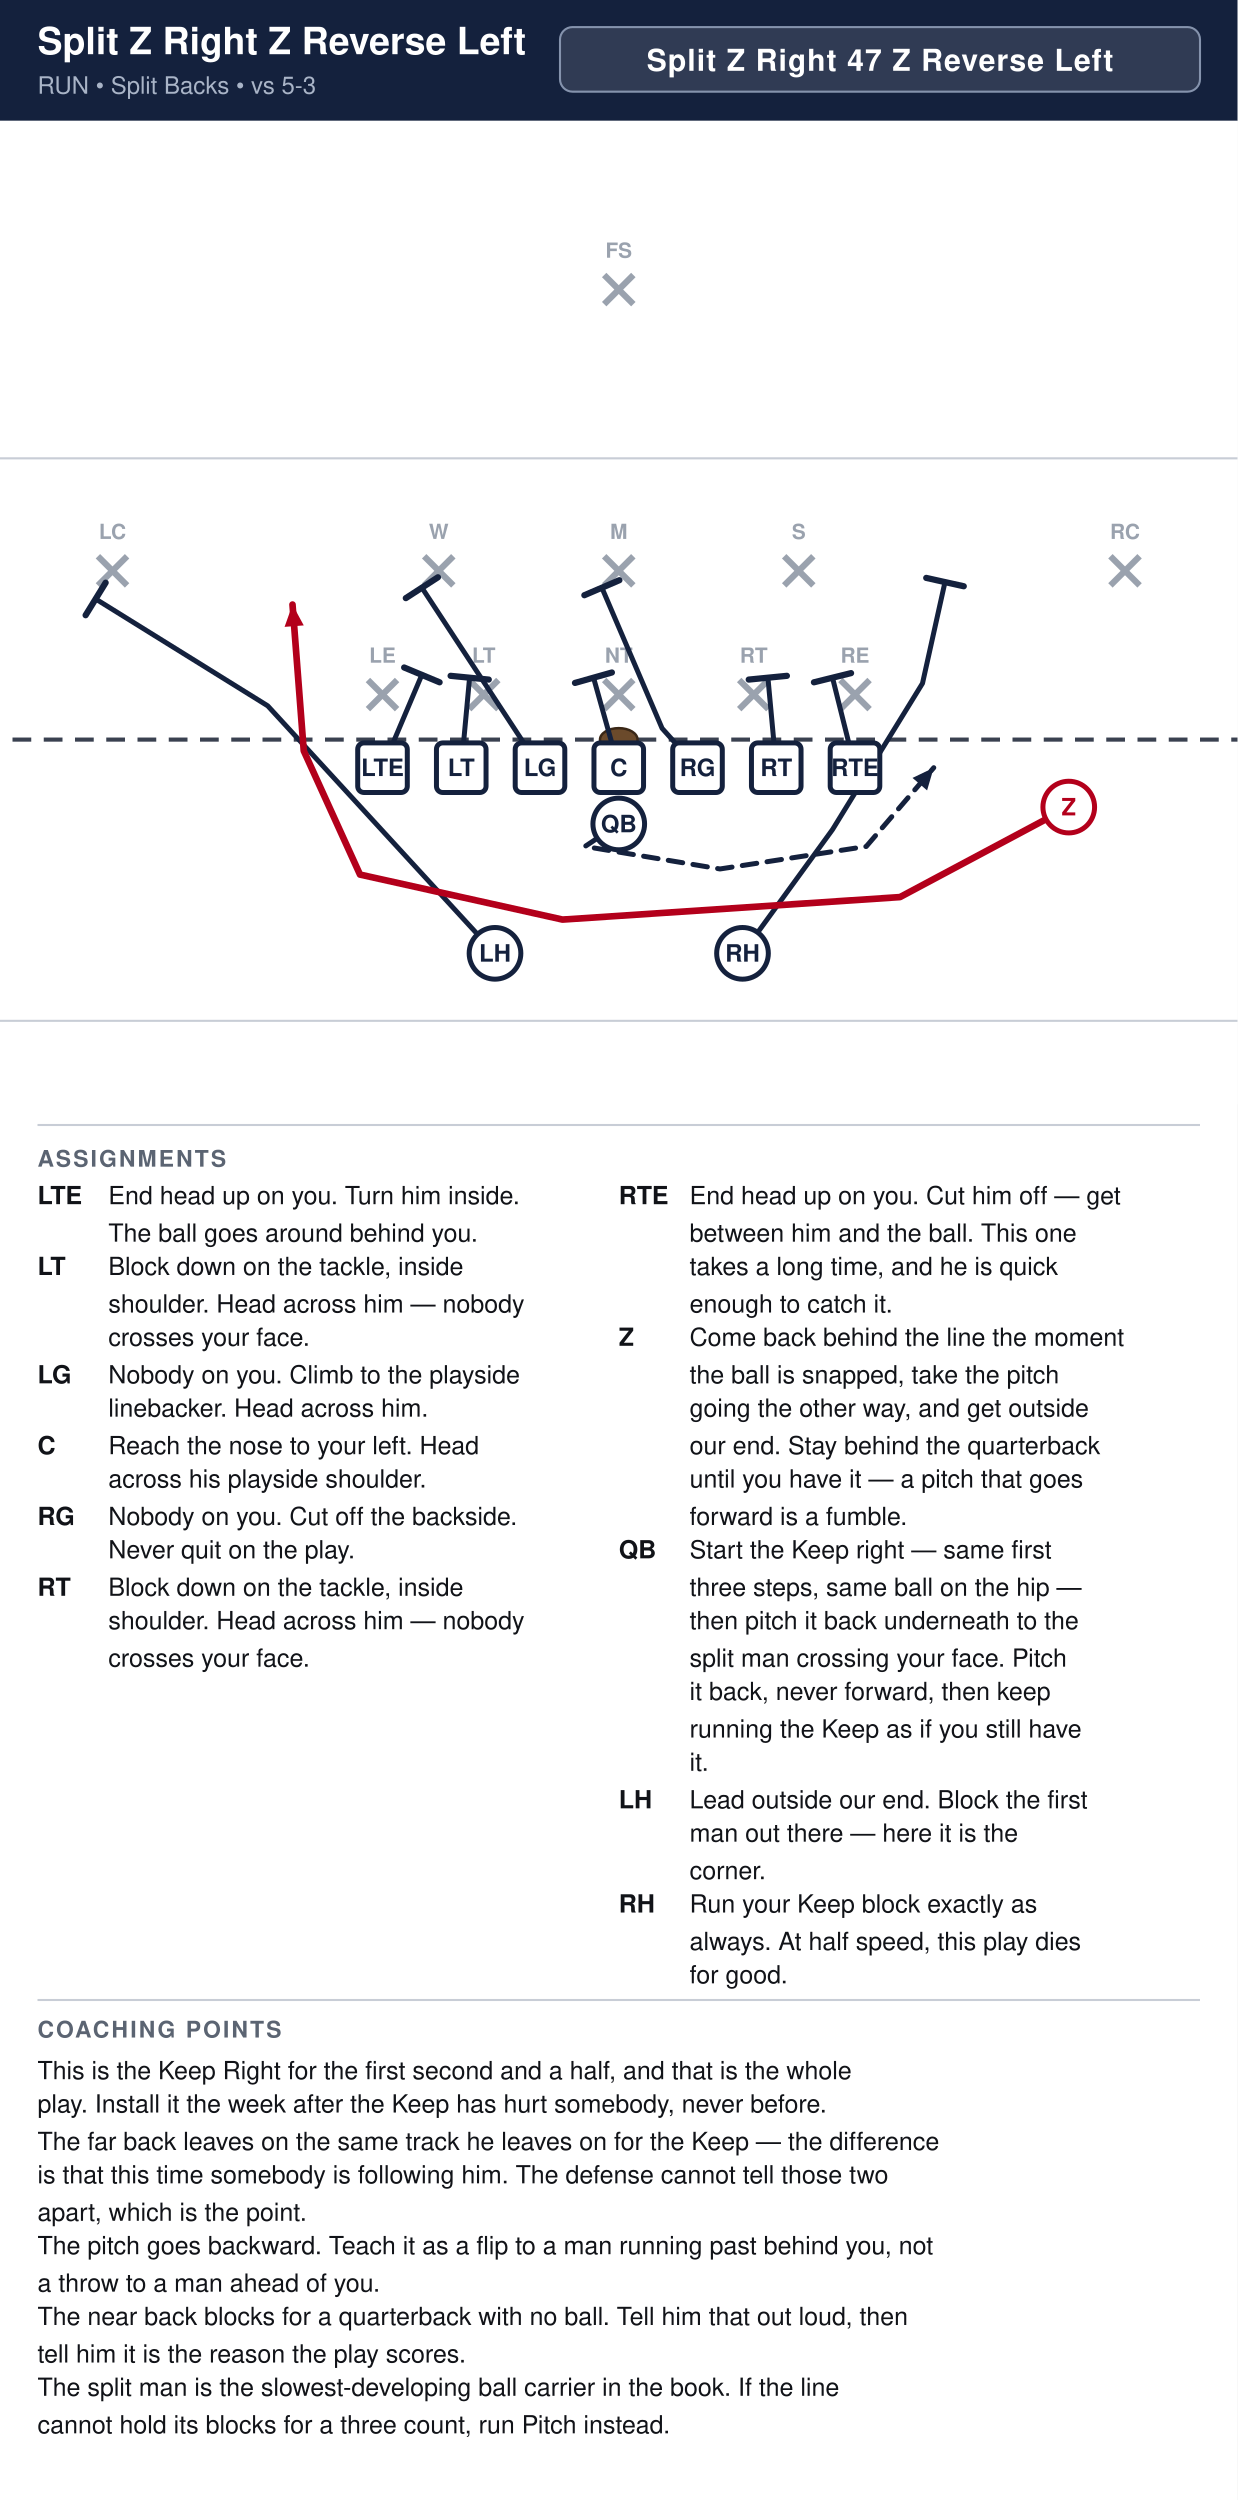
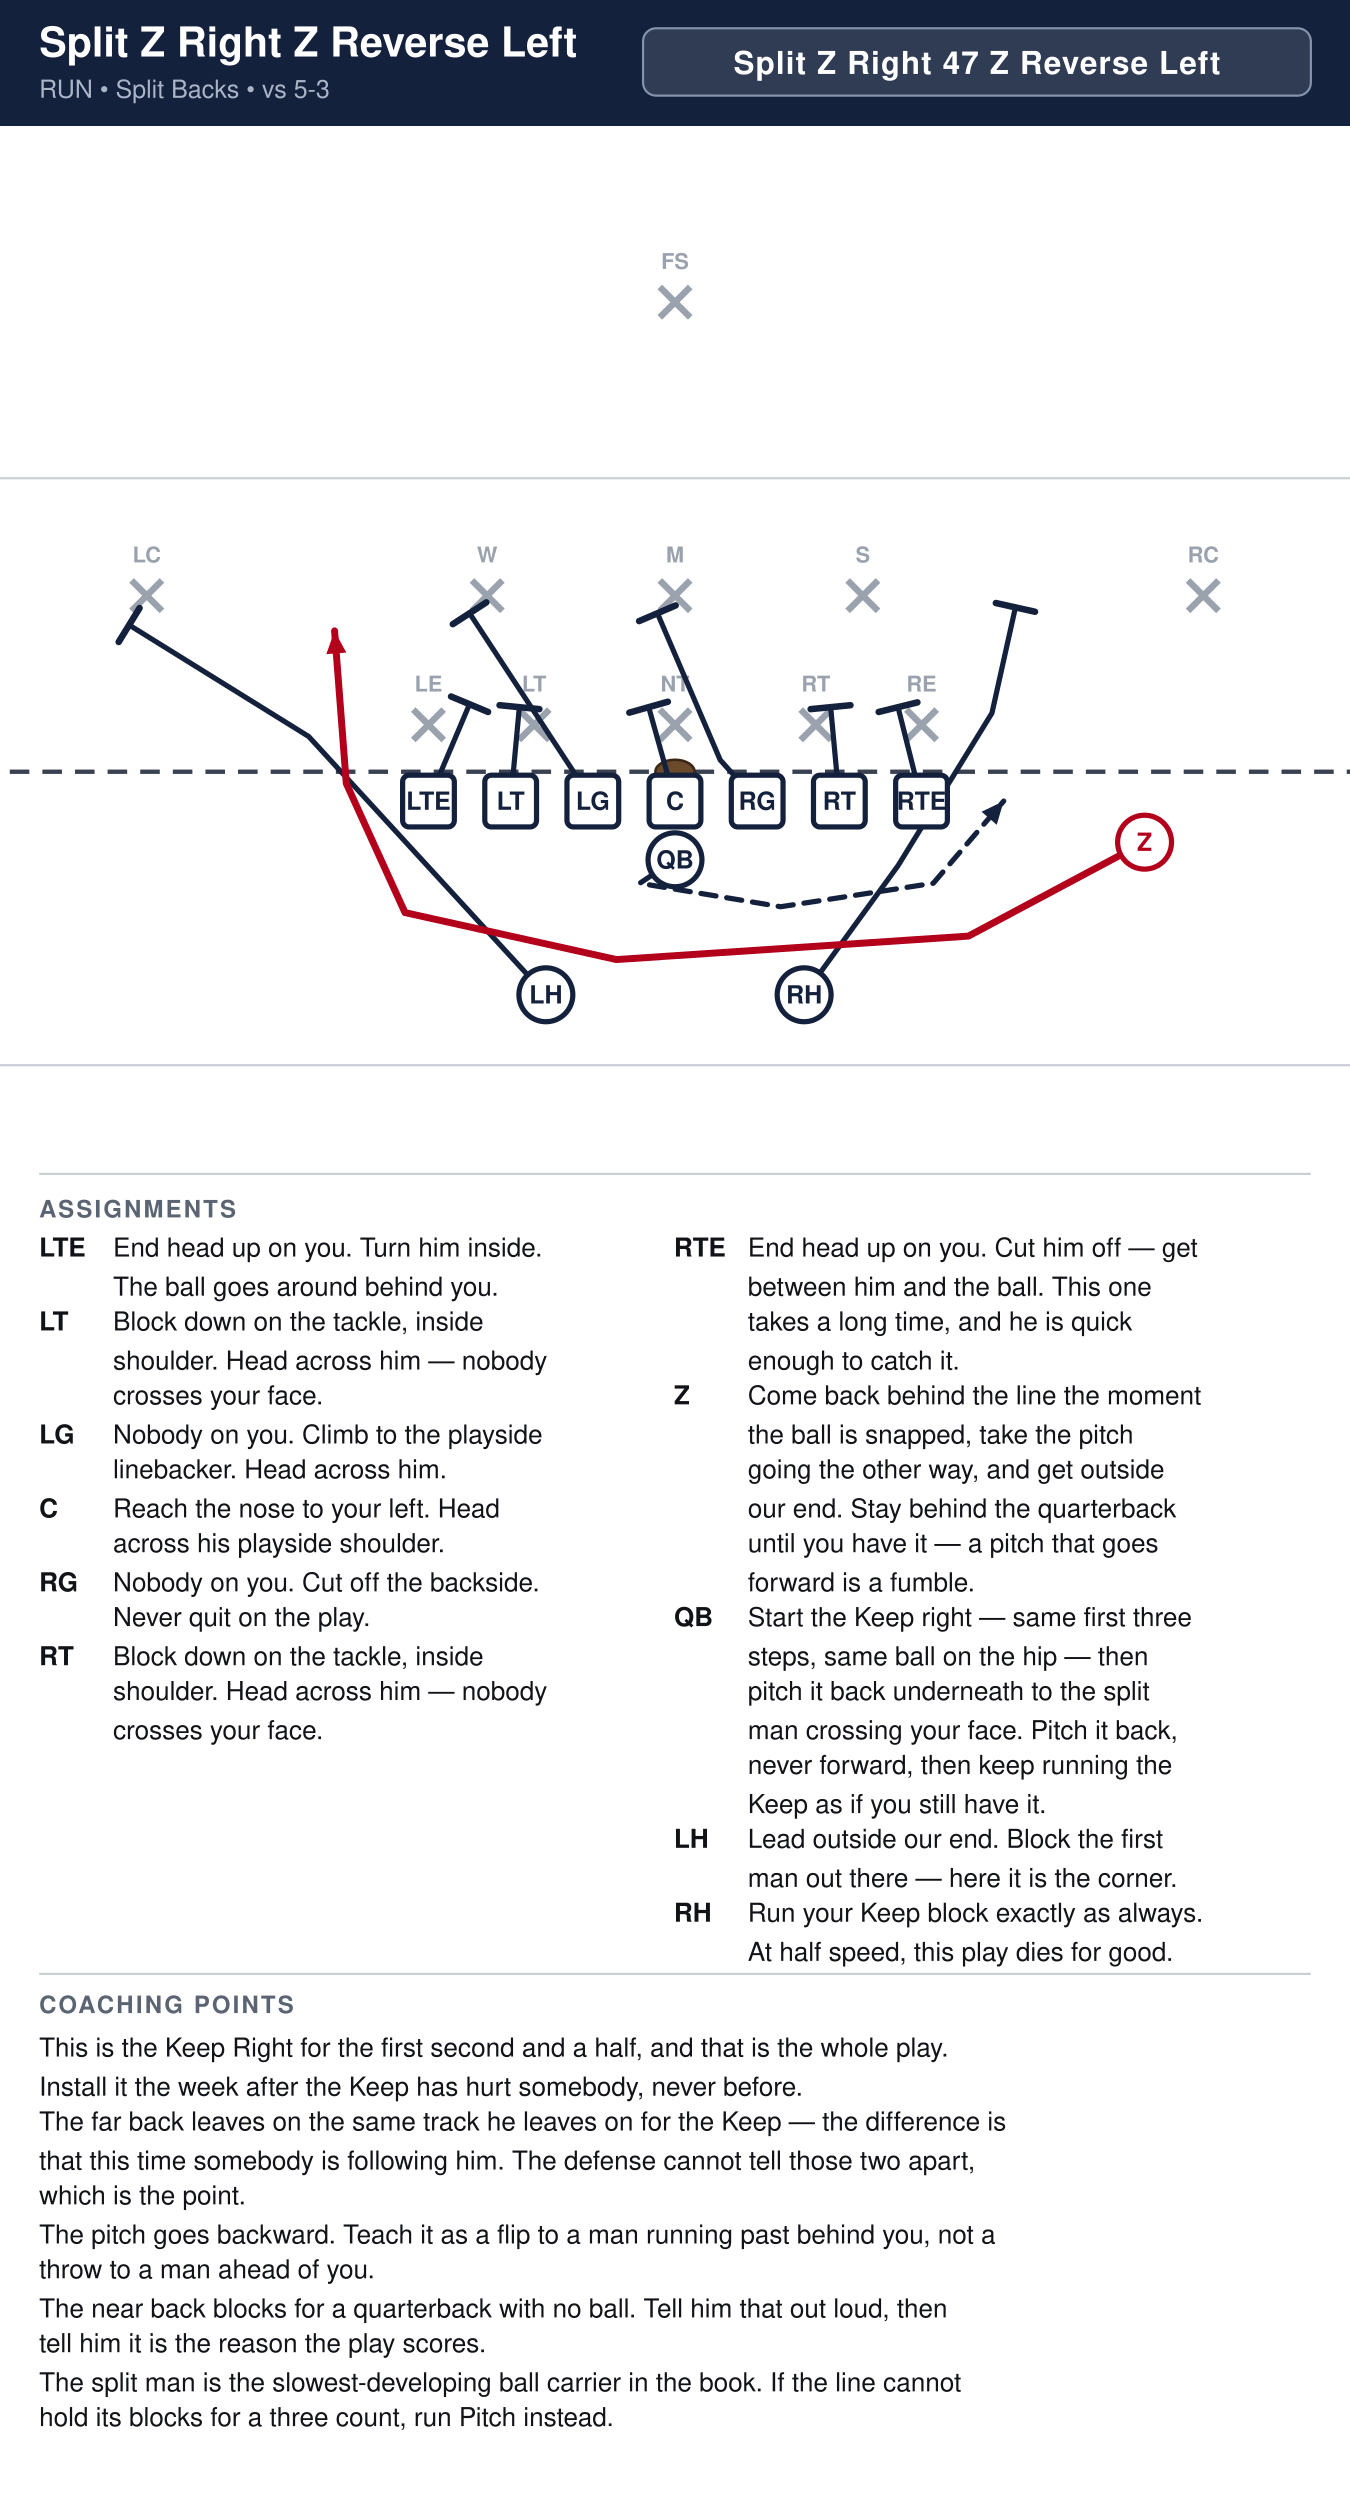
- <svg xmlns="http://www.w3.org/2000/svg" width="594" height="1200" viewBox="0 0 594 1200" font-family="Segoe UI, Helvetica, Arial, sans-serif">
+ <svg xmlns="http://www.w3.org/2000/svg" width="621" height="1150" viewBox="0 0 621 1150" font-family="Segoe UI, Helvetica, Arial, sans-serif">
  <rect width="100%" height="100%" fill="#ffffff" />
-   <rect x="0" y="0" width="594" height="58" fill="#14213d" />
-   <text x="18" y="26" font-size="18.0" font-weight="700" fill="#ffffff">Split Z Right Z Reverse Left</text>
+   <rect x="0" y="0" width="621" height="58" fill="#14213d" />
+   <text x="18" y="26" font-size="19.0" font-weight="700" fill="#ffffff">Split Z Right Z Reverse Left</text>
  <text x="18" y="45" font-size="11.5" fill="#a9b4c7">RUN  •  Split Backs  •  vs 5-3</text>
-   <rect x="268.8" y="13" width="307.2" height="31" rx="6" fill="#ffffff" fill-opacity="0.12" stroke="#8593ad" stroke-width="1" />
-   <text x="422.4" y="34" text-anchor="middle" font-size="14.5" font-weight="700" fill="#ffffff" letter-spacing="0.5">Split Z Right 47 Z Reverse Left</text>
+   <rect x="295.8" y="13" width="307.2" height="31" rx="6" fill="#ffffff" fill-opacity="0.12" stroke="#8593ad" stroke-width="1" />
+   <text x="449.4" y="34" text-anchor="middle" font-size="14.5" font-weight="700" fill="#ffffff" letter-spacing="0.5">Split Z Right 47 Z Reverse Left</text>
  <clipPath id="fieldclip">
-     <rect x="0" y="58" width="594" height="472" />
+     <rect x="0" y="58" width="621" height="472" />
  </clipPath>
  <g clip-path="url(#fieldclip)">
-     <g transform="translate(-54.0,31.0)">
+     <g transform="translate(-40.5,31.0)">
      <rect x="0" y="0" width="702" height="513" fill="#ffffff" />
      <line x1="0" y1="459.0" x2="702" y2="459.0" stroke="#c8cdd6" stroke-width="1" />
      <line x1="0" y1="189.0" x2="702" y2="189.0" stroke="#c8cdd6" stroke-width="1" />
      <line x1="0" y1="324.0" x2="702" y2="324.0" stroke="#3a4150" stroke-width="2" stroke-dasharray="9 6" />
      <ellipse cx="351.0" cy="324.0" rx="9" ry="5.5" fill="#6b4a2b" stroke="#3a2716" stroke-width="1.2" />
      <line x1="230.6" y1="295.4" x2="244.6" y2="309.4" stroke="#9aa2ae" stroke-width="3" />
      <line x1="244.6" y1="295.4" x2="230.6" y2="309.4" stroke="#9aa2ae" stroke-width="3" />
      <text x="237.6" y="287.1" text-anchor="middle" font-size="10" fill="#9aa2ae" font-weight="600">LE</text>
      <line x1="279.2" y1="295.4" x2="293.2" y2="309.4" stroke="#9aa2ae" stroke-width="3" />
      <line x1="293.2" y1="295.4" x2="279.2" y2="309.4" stroke="#9aa2ae" stroke-width="3" />
      <text x="286.2" y="287.1" text-anchor="middle" font-size="10" fill="#9aa2ae" font-weight="600">LT</text>
      <line x1="344.0" y1="295.4" x2="358.0" y2="309.4" stroke="#9aa2ae" stroke-width="3" />
      <line x1="358.0" y1="295.4" x2="344.0" y2="309.4" stroke="#9aa2ae" stroke-width="3" />
      <text x="351.0" y="287.1" text-anchor="middle" font-size="10" fill="#9aa2ae" font-weight="600">NT</text>
      <line x1="408.8" y1="295.4" x2="422.8" y2="309.4" stroke="#9aa2ae" stroke-width="3" />
      <line x1="422.8" y1="295.4" x2="408.8" y2="309.4" stroke="#9aa2ae" stroke-width="3" />
      <text x="415.8" y="287.1" text-anchor="middle" font-size="10" fill="#9aa2ae" font-weight="600">RT</text>
      <line x1="457.4" y1="295.4" x2="471.4" y2="309.4" stroke="#9aa2ae" stroke-width="3" />
      <line x1="471.4" y1="295.4" x2="457.4" y2="309.4" stroke="#9aa2ae" stroke-width="3" />
      <text x="464.4" y="287.1" text-anchor="middle" font-size="10" fill="#9aa2ae" font-weight="600">RE</text>
      <line x1="257.6" y1="236.0" x2="271.6" y2="250.0" stroke="#9aa2ae" stroke-width="3" />
      <line x1="271.6" y1="236.0" x2="257.6" y2="250.0" stroke="#9aa2ae" stroke-width="3" />
      <text x="264.6" y="227.7" text-anchor="middle" font-size="10" fill="#9aa2ae" font-weight="600">W</text>
      <line x1="344.0" y1="236.0" x2="358.0" y2="250.0" stroke="#9aa2ae" stroke-width="3" />
      <line x1="358.0" y1="236.0" x2="344.0" y2="250.0" stroke="#9aa2ae" stroke-width="3" />
      <text x="351.0" y="227.7" text-anchor="middle" font-size="10" fill="#9aa2ae" font-weight="600">M</text>
      <line x1="430.4" y1="236.0" x2="444.4" y2="250.0" stroke="#9aa2ae" stroke-width="3" />
      <line x1="444.4" y1="236.0" x2="430.4" y2="250.0" stroke="#9aa2ae" stroke-width="3" />
      <text x="437.4" y="227.7" text-anchor="middle" font-size="10" fill="#9aa2ae" font-weight="600">S</text>
      <line x1="101.0" y1="236.0" x2="115.0" y2="250.0" stroke="#9aa2ae" stroke-width="3" />
      <line x1="115.0" y1="236.0" x2="101.0" y2="250.0" stroke="#9aa2ae" stroke-width="3" />
      <text x="108.0" y="227.7" text-anchor="middle" font-size="10" fill="#9aa2ae" font-weight="600">LC</text>
      <line x1="587.0" y1="236.0" x2="601.0" y2="250.0" stroke="#9aa2ae" stroke-width="3" />
      <line x1="601.0" y1="236.0" x2="587.0" y2="250.0" stroke="#9aa2ae" stroke-width="3" />
      <text x="594.0" y="227.7" text-anchor="middle" font-size="10" fill="#9aa2ae" font-weight="600">RC</text>
      <line x1="344.0" y1="101.0" x2="358.0" y2="115.0" stroke="#9aa2ae" stroke-width="3" />
      <line x1="358.0" y1="101.0" x2="344.0" y2="115.0" stroke="#9aa2ae" stroke-width="3" />
      <text x="351.0" y="92.7" text-anchor="middle" font-size="10" fill="#9aa2ae" font-weight="600">FS</text>
      <path d="M237.6,337.5 L256.5,292.9" fill="none" stroke="#14213d" stroke-width="2.4" stroke-linecap="round" stroke-linejoin="round" />
      <line x1="248.0" y1="289.4" x2="265.0" y2="296.5" stroke="#14213d" stroke-width="3.0" stroke-linecap="round" />
      <path d="M275.4,337.5 L279.4,294.3" fill="none" stroke="#14213d" stroke-width="2.4" stroke-linecap="round" stroke-linejoin="round" />
      <line x1="270.3" y1="293.4" x2="288.6" y2="295.2" stroke="#14213d" stroke-width="3.0" stroke-linecap="round" />
      <path d="M313.2,337.5 L256.5,251.1" fill="none" stroke="#14213d" stroke-width="2.4" stroke-linecap="round" stroke-linejoin="round" />
      <line x1="248.8" y1="256.1" x2="264.2" y2="246.1" stroke="#14213d" stroke-width="3.0" stroke-linecap="round" />
      <path d="M351.0,337.5 L338.9,294.3" fill="none" stroke="#14213d" stroke-width="2.4" stroke-linecap="round" stroke-linejoin="round" />
      <line x1="330.0" y1="296.8" x2="347.7" y2="291.8" stroke="#14213d" stroke-width="3.0" stroke-linecap="round" />
      <path d="M388.8,337.5 L371.8,318.6 L342.9,251.1" fill="none" stroke="#14213d" stroke-width="2.4" stroke-linecap="round" stroke-linejoin="round" />
      <line x1="334.5" y1="254.7" x2="351.3" y2="247.5" stroke="#14213d" stroke-width="3.0" stroke-linecap="round" />
      <path d="M426.6,337.5 L422.6,294.3" fill="none" stroke="#14213d" stroke-width="2.4" stroke-linecap="round" stroke-linejoin="round" />
      <line x1="413.4" y1="295.2" x2="431.7" y2="293.4" stroke="#14213d" stroke-width="3.0" stroke-linecap="round" />
      <path d="M464.4,337.5 L453.6,294.3" fill="none" stroke="#14213d" stroke-width="2.4" stroke-linecap="round" stroke-linejoin="round" />
      <line x1="444.7" y1="296.5" x2="462.5" y2="292.1" stroke="#14213d" stroke-width="3.0" stroke-linecap="round" />
      <path d="M351.0,364.5 L334.8,375.3 L399.6,386.1 L469.8,375.3 L502.2,337.5" fill="none" stroke="#14213d" stroke-width="2.4" stroke-linecap="round" stroke-linejoin="round" stroke-dasharray="7 5" />
      <polygon points="502.2,337.5 499.0,348.4 492.0,342.4" fill="#14213d" />
      <path d="M291.6,426.6 L182.5,307.8 L99.9,256.5" fill="none" stroke="#14213d" stroke-width="2.4" stroke-linecap="round" stroke-linejoin="round" />
      <line x1="95.1" y1="264.3" x2="104.7" y2="248.7" stroke="#14213d" stroke-width="3.0" stroke-linecap="round" />
      <path d="M410.4,426.6 L453.6,367.2 L496.8,297.0 L507.6,248.4" fill="none" stroke="#14213d" stroke-width="2.4" stroke-linecap="round" stroke-linejoin="round" />
      <line x1="498.6" y1="246.4" x2="516.6" y2="250.4" stroke="#14213d" stroke-width="3.0" stroke-linecap="round" />
      <path d="M567.0,356.4 L486.0,399.6 L324.0,410.4 L226.8,388.8 L199.8,329.4 L194.4,259.2" fill="none" stroke="#b3001b" stroke-width="3.2" stroke-linecap="round" stroke-linejoin="round" />
      <polygon points="194.4,259.2 199.8,269.2 190.6,269.9" fill="#b3001b" />
      <rect x="225.7" y="325.6" width="23.8" height="23.8" rx="3" fill="#ffffff" stroke="#14213d" stroke-width="2.4" />
      <text x="237.6" y="341.5" text-anchor="middle" font-size="11.5" font-weight="700" fill="#14213d">LTE</text>
      <rect x="263.5" y="325.6" width="23.8" height="23.8" rx="3" fill="#ffffff" stroke="#14213d" stroke-width="2.4" />
      <text x="275.4" y="341.5" text-anchor="middle" font-size="11.5" font-weight="700" fill="#14213d">LT</text>
      <rect x="301.3" y="325.6" width="23.8" height="23.8" rx="3" fill="#ffffff" stroke="#14213d" stroke-width="2.4" />
      <text x="313.2" y="341.5" text-anchor="middle" font-size="11.5" font-weight="700" fill="#14213d">LG</text>
      <rect x="339.1" y="325.6" width="23.8" height="23.8" rx="3" fill="#ffffff" stroke="#14213d" stroke-width="2.4" />
      <text x="351.0" y="341.5" text-anchor="middle" font-size="11.5" font-weight="700" fill="#14213d">C</text>
      <rect x="376.9" y="325.6" width="23.8" height="23.8" rx="3" fill="#ffffff" stroke="#14213d" stroke-width="2.4" />
      <text x="388.8" y="341.5" text-anchor="middle" font-size="11.5" font-weight="700" fill="#14213d">RG</text>
      <rect x="414.7" y="325.6" width="23.8" height="23.8" rx="3" fill="#ffffff" stroke="#14213d" stroke-width="2.4" />
      <text x="426.6" y="341.5" text-anchor="middle" font-size="11.5" font-weight="700" fill="#14213d">RT</text>
      <rect x="452.5" y="325.6" width="23.8" height="23.8" rx="3" fill="#ffffff" stroke="#14213d" stroke-width="2.4" />
      <text x="464.4" y="341.5" text-anchor="middle" font-size="11.5" font-weight="700" fill="#14213d">RTE</text>
      <circle cx="567.0" cy="356.4" r="12.4" fill="#ffffff" stroke="#b3001b" stroke-width="2.4" />
      <text x="567.0" y="360.4" text-anchor="middle" font-size="11.5" font-weight="700" fill="#b3001b">Z</text>
      <circle cx="351.0" cy="364.5" r="12.4" fill="#ffffff" stroke="#14213d" stroke-width="2.4" />
      <text x="351.0" y="368.5" text-anchor="middle" font-size="11.5" font-weight="700" fill="#14213d">QB</text>
      <circle cx="291.6" cy="426.6" r="12.4" fill="#ffffff" stroke="#14213d" stroke-width="2.4" />
      <text x="291.6" y="430.6" text-anchor="middle" font-size="11.5" font-weight="700" fill="#14213d">LH</text>
      <circle cx="410.4" cy="426.6" r="12.4" fill="#ffffff" stroke="#14213d" stroke-width="2.4" />
      <text x="410.4" y="430.6" text-anchor="middle" font-size="11.5" font-weight="700" fill="#14213d">RH</text>
    </g>
  </g>
-   <line x1="18" y1="540" x2="576" y2="540" stroke="#c8cdd6" stroke-width="1" />
+   <line x1="18" y1="540" x2="603" y2="540" stroke="#c8cdd6" stroke-width="1" />
  <text x="18" y="560" font-size="11" font-weight="700" fill="#5b6472" letter-spacing="1">ASSIGNMENTS</text>
  <text x="18" y="578" font-size="12" font-weight="700" fill="#111318">LTE</text>
  <text x="52" y="578" font-size="12" fill="#111318">End head up on you. Turn him inside.</text>
  <text x="52" y="596" font-size="12" fill="#111318">The ball goes around behind you.</text>
  <text x="18" y="612" font-size="12" font-weight="700" fill="#111318">LT</text>
  <text x="52" y="612" font-size="12" fill="#111318">Block down on the tackle, inside</text>
  <text x="52" y="630" font-size="12" fill="#111318">shoulder. Head across him — nobody</text>
  <text x="52" y="646" font-size="12" fill="#111318">crosses your face.</text>
  <text x="18" y="664" font-size="12" font-weight="700" fill="#111318">LG</text>
  <text x="52" y="664" font-size="12" fill="#111318">Nobody on you. Climb to the playside</text>
  <text x="52" y="680" font-size="12" fill="#111318">linebacker. Head across him.</text>
  <text x="18" y="698" font-size="12" font-weight="700" fill="#111318">C</text>
  <text x="52" y="698" font-size="12" fill="#111318">Reach the nose to your left. Head</text>
  <text x="52" y="714" font-size="12" fill="#111318">across his playside shoulder.</text>
  <text x="18" y="732" font-size="12" font-weight="700" fill="#111318">RG</text>
  <text x="52" y="732" font-size="12" fill="#111318">Nobody on you. Cut off the backside.</text>
  <text x="52" y="748" font-size="12" fill="#111318">Never quit on the play.</text>
  <text x="18" y="766" font-size="12" font-weight="700" fill="#111318">RT</text>
  <text x="52" y="766" font-size="12" fill="#111318">Block down on the tackle, inside</text>
  <text x="52" y="782" font-size="12" fill="#111318">shoulder. Head across him — nobody</text>
  <text x="52" y="800" font-size="12" fill="#111318">crosses your face.</text>
-   <text x="297" y="578" font-size="12" font-weight="700" fill="#111318">RTE</text>
-   <text x="331" y="578" font-size="12" fill="#111318">End head up on you. Cut him off — get</text>
-   <text x="331" y="596" font-size="12" fill="#111318">between him and the ball. This one</text>
-   <text x="331" y="612" font-size="12" fill="#111318">takes a long time, and he is quick</text>
-   <text x="331" y="630" font-size="12" fill="#111318">enough to catch it.</text>
-   <text x="297" y="646" font-size="12" font-weight="700" fill="#111318">Z</text>
-   <text x="331" y="646" font-size="12" fill="#111318">Come back behind the line the moment</text>
-   <text x="331" y="664" font-size="12" fill="#111318">the ball is snapped, take the pitch</text>
-   <text x="331" y="680" font-size="12" fill="#111318">going the other way, and get outside</text>
-   <text x="331" y="698" font-size="12" fill="#111318">our end. Stay behind the quarterback</text>
-   <text x="331" y="714" font-size="12" fill="#111318">until you have it — a pitch that goes</text>
-   <text x="331" y="732" font-size="12" fill="#111318">forward is a fumble.</text>
-   <text x="297" y="748" font-size="12" font-weight="700" fill="#111318">QB</text>
-   <text x="331" y="748" font-size="12" fill="#111318">Start the Keep right — same first</text>
-   <text x="331" y="766" font-size="12" fill="#111318">three steps, same ball on the hip —</text>
-   <text x="331" y="782" font-size="12" fill="#111318">then pitch it back underneath to the</text>
-   <text x="331" y="800" font-size="12" fill="#111318">split man crossing your face. Pitch</text>
-   <text x="331" y="816" font-size="12" fill="#111318">it back, never forward, then keep</text>
-   <text x="331" y="834" font-size="12" fill="#111318">running the Keep as if you still have</text>
-   <text x="331" y="850" font-size="12" fill="#111318">it.</text>
-   <text x="297" y="868" font-size="12" font-weight="700" fill="#111318">LH</text>
-   <text x="331" y="868" font-size="12" fill="#111318">Lead outside our end. Block the first</text>
-   <text x="331" y="884" font-size="12" fill="#111318">man out there — here it is the</text>
-   <text x="331" y="902" font-size="12" fill="#111318">corner.</text>
-   <text x="297" y="918" font-size="12" font-weight="700" fill="#111318">RH</text>
-   <text x="331" y="918" font-size="12" fill="#111318">Run your Keep block exactly as</text>
-   <text x="331" y="936" font-size="12" fill="#111318">always. At half speed, this play dies</text>
-   <text x="331" y="952" font-size="12" fill="#111318">for good.</text>
-   <line x1="18" y1="960" x2="576" y2="960" stroke="#c8cdd6" stroke-width="1" />
-   <text x="18" y="978" font-size="11" font-weight="700" fill="#5b6472" letter-spacing="1">COACHING POINTS</text>
-   <text x="18" y="998" font-size="12" fill="#111318">This is the Keep Right for the first second and a half, and that is the whole</text>
-   <text x="18" y="1014" font-size="12" fill="#111318">play. Install it the week after the Keep has hurt somebody, never before.</text>
-   <text x="18" y="1032" font-size="12" fill="#111318">The far back leaves on the same track he leaves on for the Keep — the difference</text>
-   <text x="18" y="1048" font-size="12" fill="#111318">is that this time somebody is following him. The defense cannot tell those two</text>
-   <text x="18" y="1066" font-size="12" fill="#111318">apart, which is the point.</text>
-   <text x="18" y="1082" font-size="12" fill="#111318">The pitch goes backward. Teach it as a flip to a man running past behind you, not</text>
-   <text x="18" y="1100" font-size="12" fill="#111318">a throw to a man ahead of you.</text>
-   <text x="18" y="1116" font-size="12" fill="#111318">The near back blocks for a quarterback with no ball. Tell him that out loud, then</text>
-   <text x="18" y="1134" font-size="12" fill="#111318">tell him it is the reason the play scores.</text>
-   <text x="18" y="1150" font-size="12" fill="#111318">The split man is the slowest-developing ball carrier in the book. If the line</text>
-   <text x="18" y="1168" font-size="12" fill="#111318">cannot hold its blocks for a three count, run Pitch instead.</text>
+   <text x="310" y="578" font-size="12" font-weight="700" fill="#111318">RTE</text>
+   <text x="344" y="578" font-size="12" fill="#111318">End head up on you. Cut him off — get</text>
+   <text x="344" y="596" font-size="12" fill="#111318">between him and the ball. This one</text>
+   <text x="344" y="612" font-size="12" fill="#111318">takes a long time, and he is quick</text>
+   <text x="344" y="630" font-size="12" fill="#111318">enough to catch it.</text>
+   <text x="310" y="646" font-size="12" font-weight="700" fill="#111318">Z</text>
+   <text x="344" y="646" font-size="12" fill="#111318">Come back behind the line the moment</text>
+   <text x="344" y="664" font-size="12" fill="#111318">the ball is snapped, take the pitch</text>
+   <text x="344" y="680" font-size="12" fill="#111318">going the other way, and get outside</text>
+   <text x="344" y="698" font-size="12" fill="#111318">our end. Stay behind the quarterback</text>
+   <text x="344" y="714" font-size="12" fill="#111318">until you have it — a pitch that goes</text>
+   <text x="344" y="732" font-size="12" fill="#111318">forward is a fumble.</text>
+   <text x="310" y="748" font-size="12" font-weight="700" fill="#111318">QB</text>
+   <text x="344" y="748" font-size="12" fill="#111318">Start the Keep right — same first three</text>
+   <text x="344" y="766" font-size="12" fill="#111318">steps, same ball on the hip — then</text>
+   <text x="344" y="782" font-size="12" fill="#111318">pitch it back underneath to the split</text>
+   <text x="344" y="800" font-size="12" fill="#111318">man crossing your face. Pitch it back,</text>
+   <text x="344" y="816" font-size="12" fill="#111318">never forward, then keep running the</text>
+   <text x="344" y="834" font-size="12" fill="#111318">Keep as if you still have it.</text>
+   <text x="310" y="850" font-size="12" font-weight="700" fill="#111318">LH</text>
+   <text x="344" y="850" font-size="12" fill="#111318">Lead outside our end. Block the first</text>
+   <text x="344" y="868" font-size="12" fill="#111318">man out there — here it is the corner.</text>
+   <text x="310" y="884" font-size="12" font-weight="700" fill="#111318">RH</text>
+   <text x="344" y="884" font-size="12" fill="#111318">Run your Keep block exactly as always.</text>
+   <text x="344" y="902" font-size="12" fill="#111318">At half speed, this play dies for good.</text>
+   <line x1="18" y1="908" x2="603" y2="908" stroke="#c8cdd6" stroke-width="1" />
+   <text x="18" y="926" font-size="11" font-weight="700" fill="#5b6472" letter-spacing="1">COACHING POINTS</text>
+   <text x="18" y="946" font-size="12" fill="#111318">This is the Keep Right for the first second and a half, and that is the whole play.</text>
+   <text x="18" y="964" font-size="12" fill="#111318">Install it the week after the Keep has hurt somebody, never before.</text>
+   <text x="18" y="980" font-size="12" fill="#111318">The far back leaves on the same track he leaves on for the Keep — the difference is</text>
+   <text x="18" y="998" font-size="12" fill="#111318">that this time somebody is following him. The defense cannot tell those two apart,</text>
+   <text x="18" y="1014" font-size="12" fill="#111318">which is the point.</text>
+   <text x="18" y="1032" font-size="12" fill="#111318">The pitch goes backward. Teach it as a flip to a man running past behind you, not a</text>
+   <text x="18" y="1048" font-size="12" fill="#111318">throw to a man ahead of you.</text>
+   <text x="18" y="1066" font-size="12" fill="#111318">The near back blocks for a quarterback with no ball. Tell him that out loud, then</text>
+   <text x="18" y="1082" font-size="12" fill="#111318">tell him it is the reason the play scores.</text>
+   <text x="18" y="1100" font-size="12" fill="#111318">The split man is the slowest-developing ball carrier in the book. If the line cannot</text>
+   <text x="18" y="1116" font-size="12" fill="#111318">hold its blocks for a three count, run Pitch instead.</text>
</svg>
